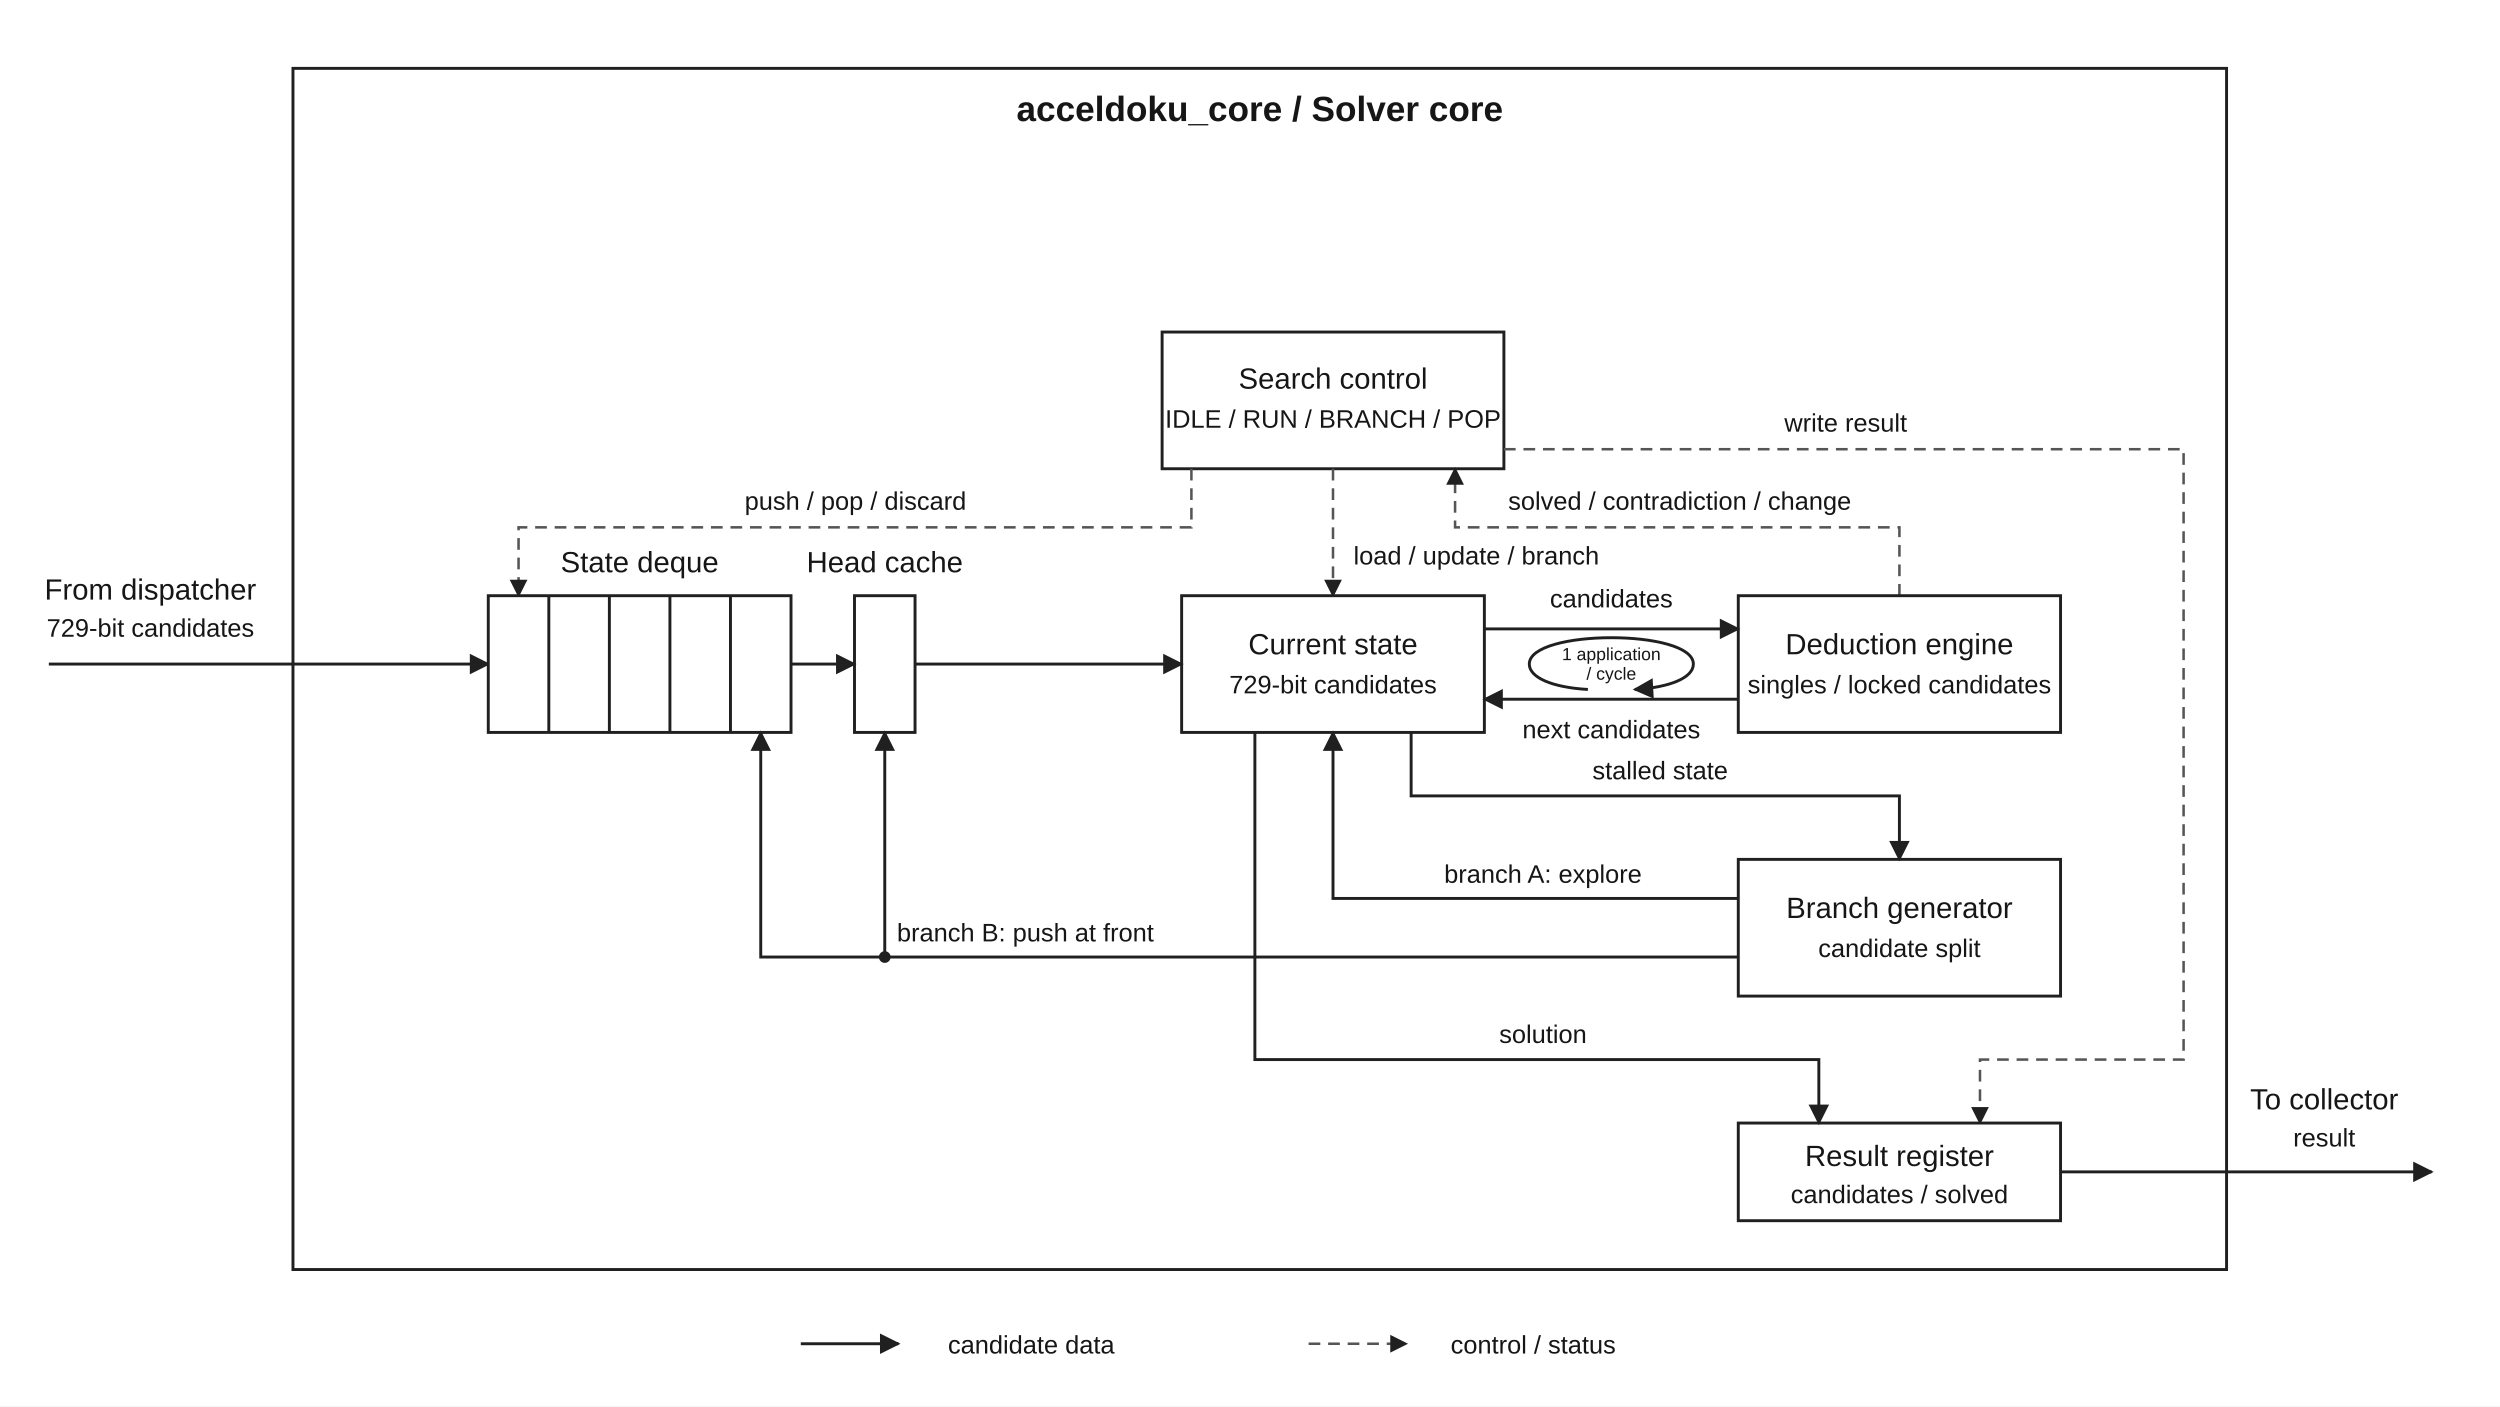
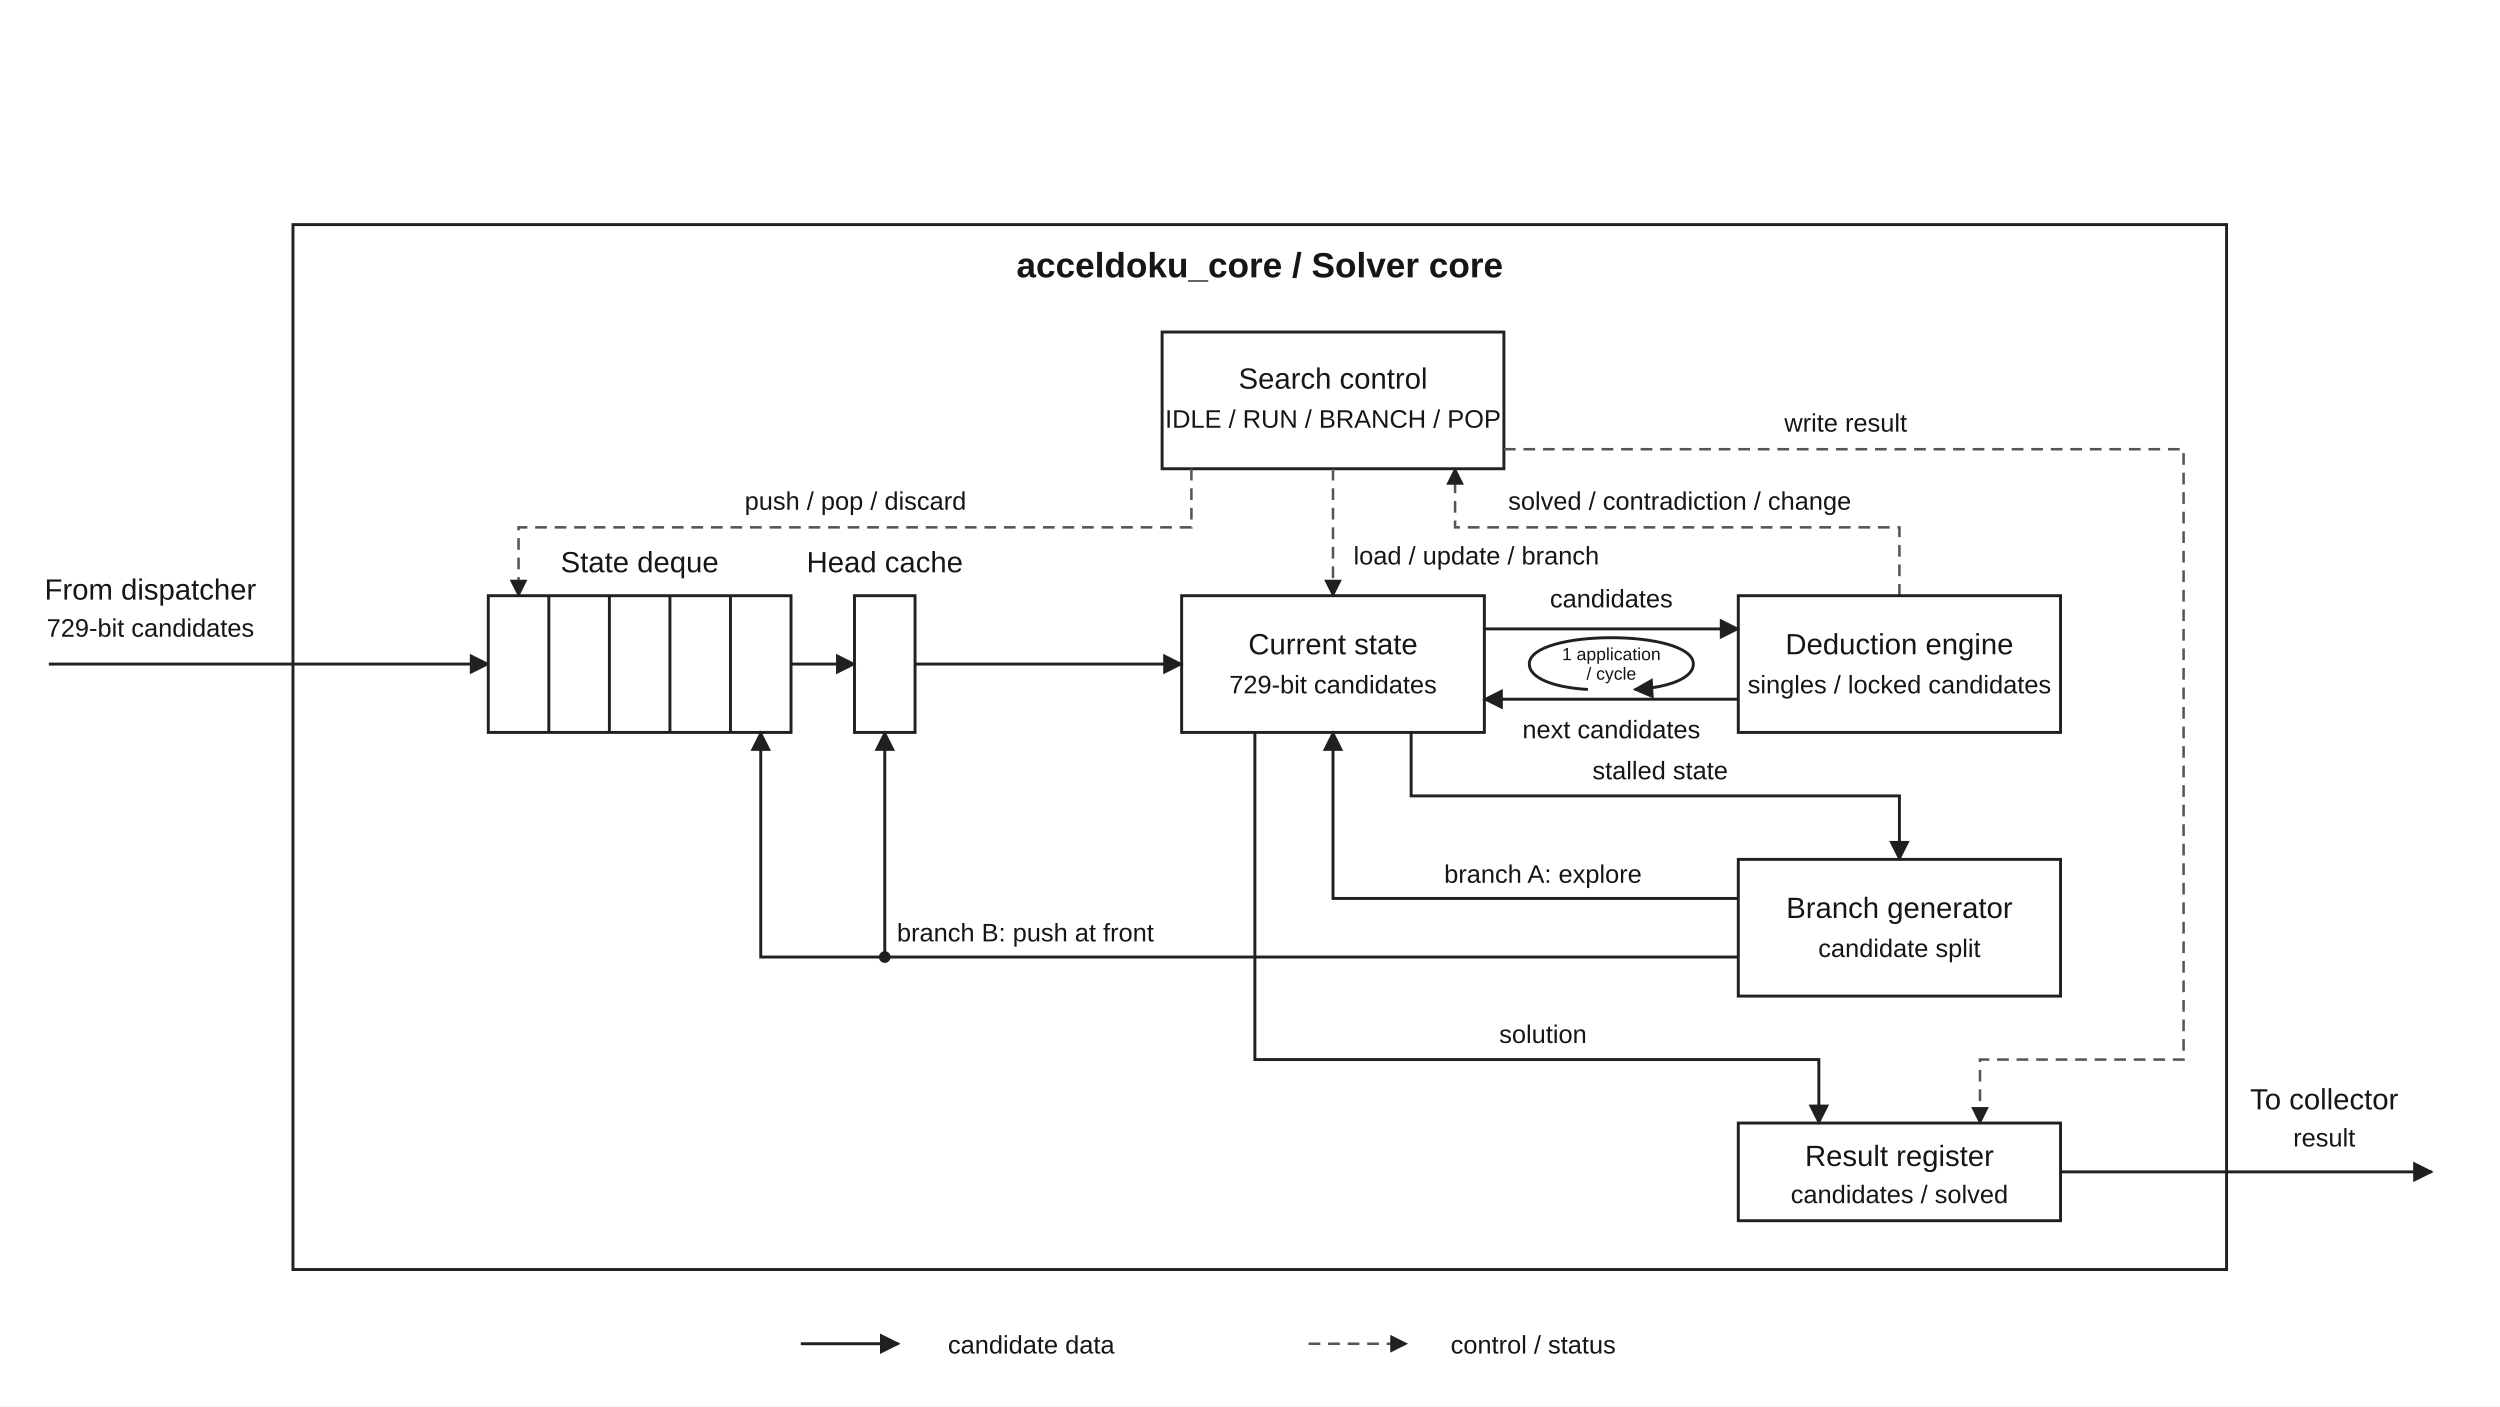
<svg xmlns="http://www.w3.org/2000/svg" width="1280" height="720" viewBox="0 0 1280 720">
  <defs>
    <marker id="arrow" viewBox="0 0 10 10" refX="9" refY="5" markerWidth="7" markerHeight="7" orient="auto-start-reverse">
      <path d="M 0 0 L 10 5 L 0 10 z" fill="#202020" />
    </marker>
    <style>
      text { font-family: Arial, 'Noto Sans', sans-serif; fill: #161616; font-size: 15px; text-anchor: middle }
      .title { font-size: 18px; font-weight: bold } .small { font-size: 13px }
      .box { fill: white; stroke: #202020; stroke-width: 1.5 }
      .wire { fill: none; stroke: #202020; stroke-width: 1.5; marker-end: url(#arrow) }
      .control { fill: none; stroke: #555; stroke-width: 1.3; stroke-dasharray: 6 4; marker-end: url(#arrow) }
    </style>
  </defs>
  <rect width="1280" height="720" fill="white" />
-   <rect x="150" y="35" width="990" height="615" class="box" />
-   <text x="645" y="62" class="title">acceldoku_core / Solver core</text>
+   <rect x="150" y="115" width="990" height="535" class="box" />
+   <text x="645" y="142" class="title">acceldoku_core / Solver core</text>
  <rect x="595" y="170" width="175" height="70" class="box" />
  <text x="682.5" y="199">Search control</text>
  <text x="682.5" y="219" class="small">IDLE / RUN / BRANCH / POP</text>
  <path d="M 972.5 305 V 270 H 745 V 240" class="control" />
  <text x="860" y="261" class="small">solved / contradiction / change</text>
  <path d="M 610 240 V 270 H 265.5 V 305" class="control" />
  <text x="438" y="261" class="small">push / pop / discard</text>
  <path d="M 682.5 240 V 305" class="control" />
  <text x="693" y="289" class="small" style="text-anchor: start">load / update / branch</text>
  <path d="M 770 230 H 1118 V 542.5 H 1013.75 V 575" class="control" />
  <text x="945" y="221" class="small">write result</text>
  <g transform="translate(0 90)">
    <text x="77" y="217">From dispatcher</text>
    <text x="77" y="236" class="small">729-bit candidates</text>
    <path d="M 25 250 H 250" class="wire" />
    <text x="327.5" y="203">State deque</text>
    <rect x="250" y="215" width="155" height="70" class="box" />
    <path d="M 281 215 V 285 M 312 215 V 285 M 343 215 V 285 M 374 215 V 285" fill="none" stroke="#202020" stroke-width="1.5" />
    <text x="453" y="203">Head cache</text>
    <rect x="437.5" y="215" width="31" height="70" class="box" />
    <rect x="605" y="215" width="155" height="70" class="box" />
    <text x="682.5" y="245">Current state</text>
    <text x="682.5" y="265" class="small">729-bit candidates</text>
    <rect x="890" y="215" width="165" height="70" class="box" />
    <text x="972.5" y="245">Deduction engine</text>
    <text x="972.5" y="265" class="small">singles / locked candidates</text>
    <path d="M 405 250 H 437.5" class="wire" />
    <path d="M 468.5 250 H 605" class="wire" />
    <path d="M 760 232 H 890" class="wire" />
    <path d="M 890 268 H 760" class="wire" />
    <path d="M 813 263 C 795 262 783 257 783 250 C 783 232 867 232 867 250 C 867 257 855 262 837 263" class="wire" />
    <text x="825" y="248" style="font-size: 9px">1 application</text>
    <text x="825" y="258" style="font-size: 9px">/ cycle</text>
    <text x="825" y="221" class="small">candidates</text>
    <text x="825" y="288" class="small">next candidates</text>
    <rect x="890" y="350" width="165" height="70" class="box" />
    <text x="972.5" y="380">Branch generator</text>
    <text x="972.5" y="400" class="small">candidate split</text>
    <path d="M 722.5 285 V 317.5 H 972.5 V 350" class="wire" />
    <text x="850" y="309" class="small">stalled state</text>
    <path d="M 890 370 H 682.5 V 285" class="wire" />
    <text x="790" y="362" class="small">branch A: explore</text>
    <path d="M 890 400 H 389.5 V 285" class="wire" />
    <path d="M 453 400 V 285" class="wire" />
    <circle cx="453" cy="400" r="3" fill="#202020" />
    <text x="525" y="392" class="small">branch B: push at front</text>
    <rect x="890" y="485" width="165" height="50" class="box" />
    <text x="972.5" y="507">Result register</text>
    <text x="972.5" y="526" class="small">candidates / solved</text>
    <path d="M 642.5 285 V 452.5 H 931.25 V 485" class="wire" />
    <text x="790" y="444" class="small">solution</text>
    <path d="M 1055 510 H 1245" class="wire" />
    <text x="1190" y="478">To collector</text>
    <text x="1190" y="497" class="small">result</text>
  </g>
  <line x1="410" y1="688" x2="460" y2="688" class="wire" />
  <text x="528" y="693" class="small">candidate data</text>
  <line x1="670" y1="688" x2="720" y2="688" class="control" />
  <text x="785" y="693" class="small">control / status</text>
</svg>
